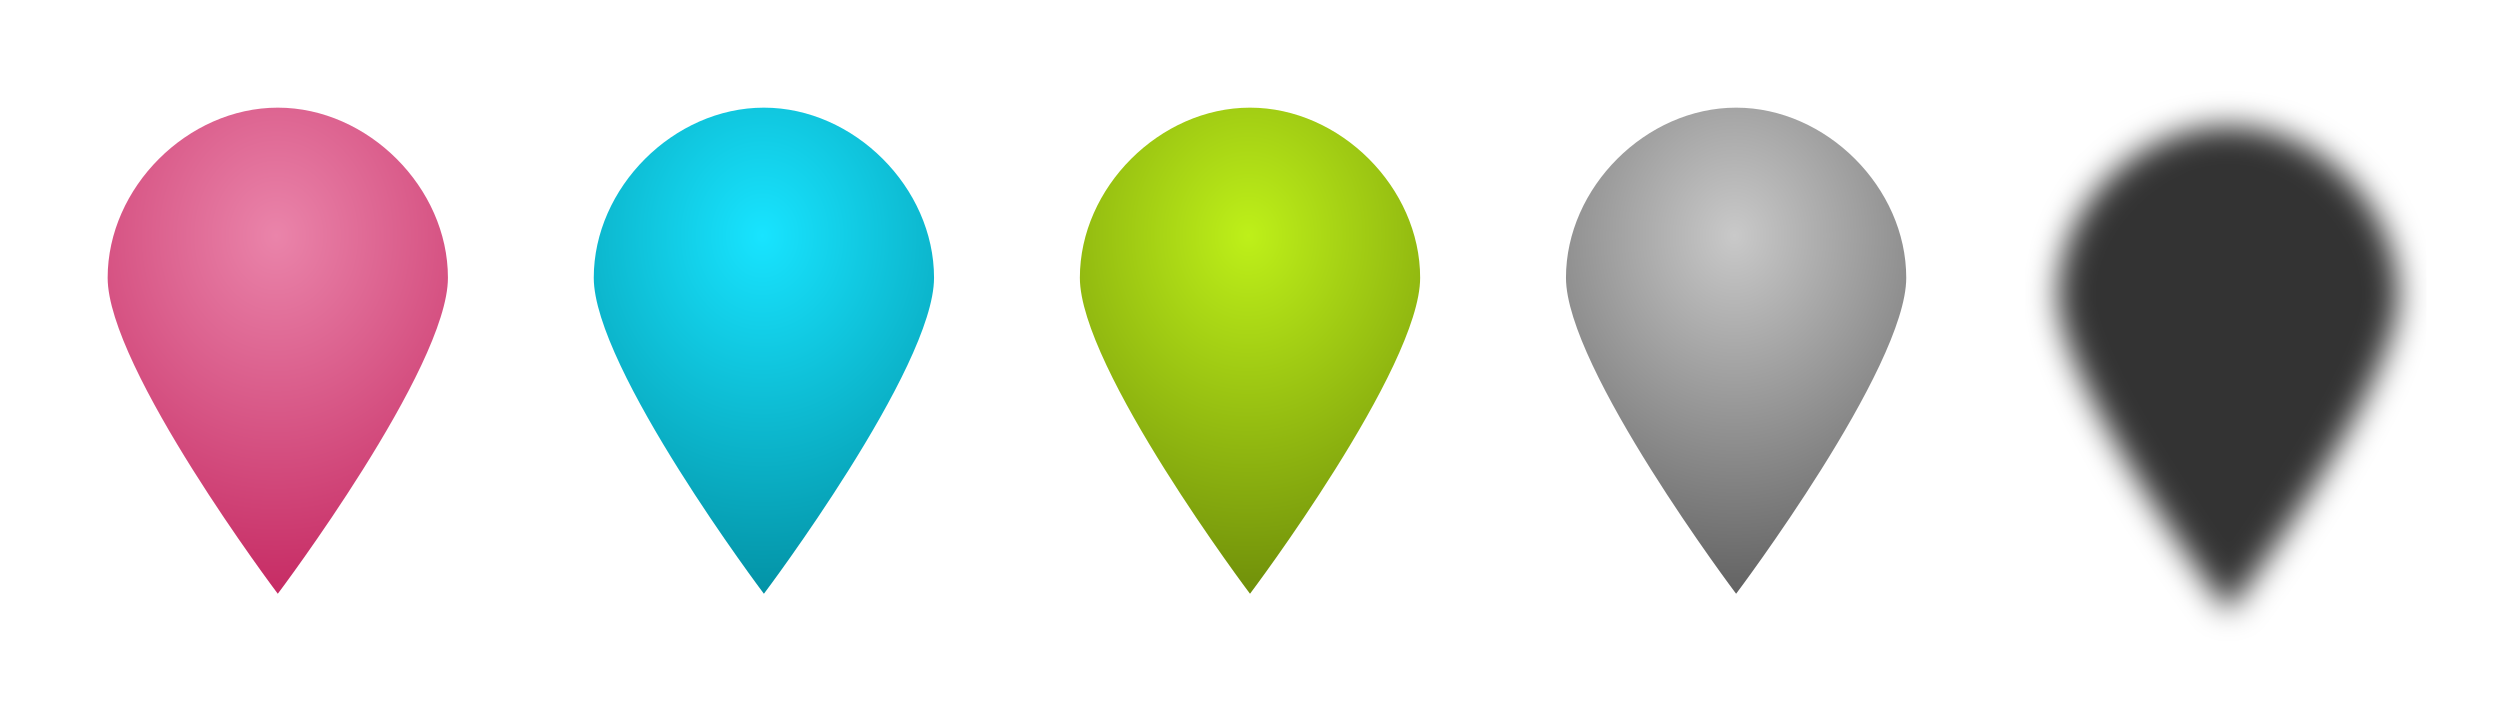
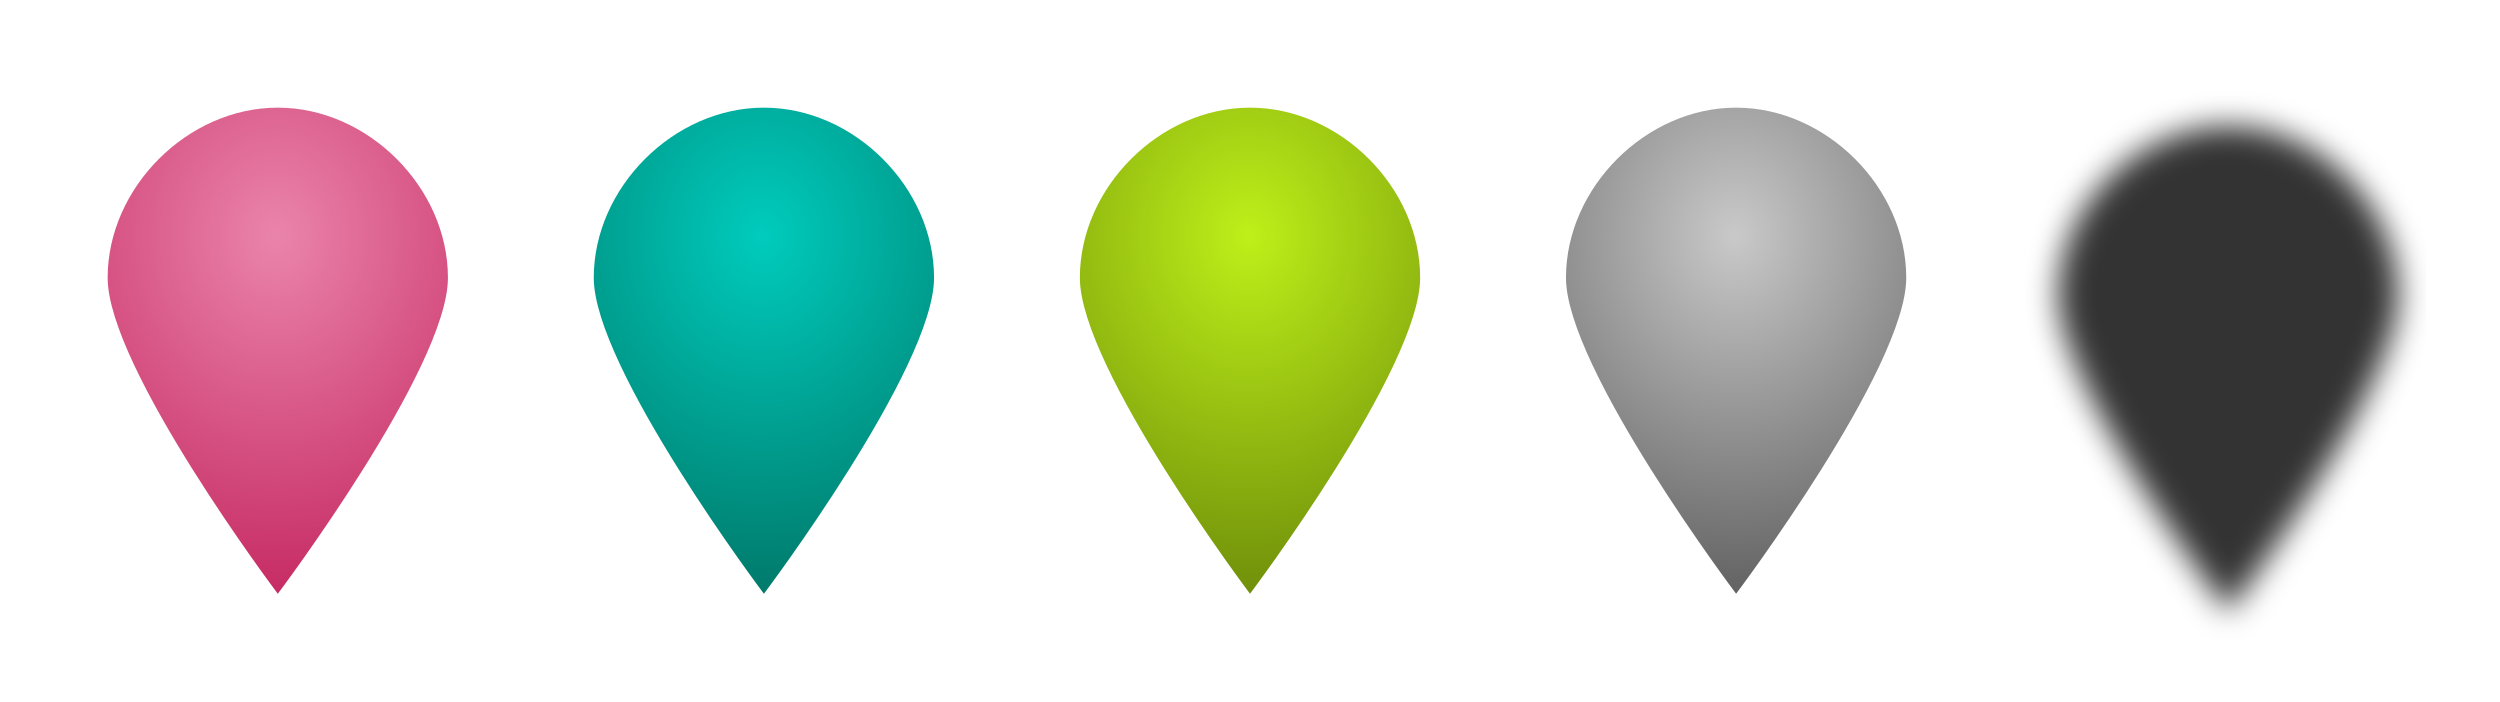
<svg xmlns="http://www.w3.org/2000/svg" xmlns:xlink="http://www.w3.org/1999/xlink" width="411.433" height="115.433" viewBox="0 0 411.433 115.433" id="svg4168" version="1.1">
  <defs id="defs4170">
    <linearGradient id="linearGradient4152">
      <stop id="stop4154" offset="0" style="stop-color:#c9c9c9;stop-opacity:1" />
      <stop id="stop4156" offset="1" style="stop-color:#545454;stop-opacity:1" />
    </linearGradient>
    <linearGradient id="linearGradient4865">
      <stop id="stop4867" offset="0" style="stop-color:#ea84aa;stop-opacity:1" />
      <stop id="stop4869" offset="1" style="stop-color:#c11f5a;stop-opacity:1" />
    </linearGradient>
    <linearGradient id="linearGradient4859">
-       <stop id="stop4861" offset="0" style="stop-color:#18e4ff;stop-opacity:1" />
-       <stop id="stop4863" offset="1" style="stop-color:#008799;stop-opacity:1" />
+       <stop id="stop4861" offset="0" style="stop-color:#00ccbd;stop-opacity:1" />
+       <stop id="stop4863" offset="1" style="stop-color:#006e5f;stop-opacity:1" />
    </linearGradient>
    <linearGradient id="linearGradient4741">
      <stop style="stop-color:#bef019;stop-opacity:1" offset="0" id="stop4743" />
      <stop style="stop-color:#658208;stop-opacity:1" offset="1" id="stop4745" />
    </linearGradient>
    <radialGradient xlink:href="#linearGradient4741" id="radialGradient4747" cx="392.211" cy="189.051" fx="392.211" fy="189.051" r="28" gradientTransform="matrix(-2.073313,-0.00485178,0.00562694,-2.404577,1017.576,495.2657)" gradientUnits="userSpaceOnUse" />
    <radialGradient xlink:href="#linearGradient4859" id="radialGradient4853" gradientUnits="userSpaceOnUse" gradientTransform="matrix(-2.073313,-0.00485178,0.00562694,-2.404577,937.5764,495.2657)" cx="392.211" cy="189.051" fx="392.211" fy="189.051" r="28" />
    <radialGradient xlink:href="#linearGradient4865" id="radialGradient4857" gradientUnits="userSpaceOnUse" gradientTransform="matrix(-2.073313,-0.00485178,0.00562694,-2.404577,857.5764,495.2657)" cx="392.211" cy="189.051" fx="392.211" fy="189.051" r="28" />
    <radialGradient xlink:href="#linearGradient4152" id="radialGradient3350" gradientUnits="userSpaceOnUse" gradientTransform="matrix(-2.073313,-0.00485178,0.00562694,-2.404577,1097.576,495.2657)" cx="392.211" cy="189.051" fx="392.211" fy="189.051" r="28" />
    <radialGradient r="28" fy="189.051" fx="392.211" cy="189.051" cx="392.211" gradientTransform="matrix(-2.073313,-0.00485178,0.00562694,-2.404577,1177.576,495.2657)" gradientUnits="userSpaceOnUse" id="radialGradient8228" xlink:href="#linearGradient4741" />
    <filter id="filter8374" style="color-interpolation-filters:sRGB">
      <feFlood id="feFlood8376" result="flood" flood-color="rgb(0,0,0)" flood-opacity="0.8" />
      <feComposite id="feComposite8378" result="composite1" operator="in" in2="SourceGraphic" in="flood" />
      <feGaussianBlur id="feGaussianBlur8380" result="blur" stdDeviation="2.5" in="composite1" />
      <feOffset id="feOffset8382" result="offset" dy="3" dx="1" />
      <feComposite id="feComposite8384" result="composite2" operator="atop" in2="offset" in="offset" />
    </filter>
  </defs>
  <path style="fill:url(#radialGradient4747);fill-opacity:1" id="path16" d="m 205.717,97.717 c 0,0 -28,-37.16 -28,-52 0,-14.84 13.16,-28 28,-28 14.84,0 28,13.16 28,28 0,14.84 -28,52 -28,52 z" />
  <path d="m 125.717,97.717 c 0,0 -28,-37.16 -28,-52 0,-14.84 13.16,-28 28,-28 14.84,0 28,13.16 28,28 0,14.84 -28,52 -28,52 z" id="path4851" style="fill:url(#radialGradient4853);fill-opacity:1" />
  <path style="fill:url(#radialGradient4857);fill-opacity:1" id="path4855" d="m 45.717,97.717 c 0,0 -28,-37.16 -28,-52 0,-14.84 13.16,-28 28,-28 14.84,0 28,13.16 28,28 0,14.84 -28,52 -28,52 z" />
  <path d="m 285.717,97.717 c 0,0 -28,-37.16 -28,-52 0,-14.84 13.16,-28 28,-28 14.84,0 28,13.16 28,28 0,14.84 -28,52 -28,52 z" id="path3348" style="fill:url(#radialGradient3350);fill-opacity:1" />
  <path d="m 365.717,97.717 c 0,0 -28,-37.16 -28,-52 0,-14.84 13.16,-28 28,-28 14.84,0 28,13.16 28,28 0,14.84 -28,52 -28,52 z" id="path8226" style="fill:url(#radialGradient8228);fill-opacity:1;filter:url(#filter8374)" />
</svg>
